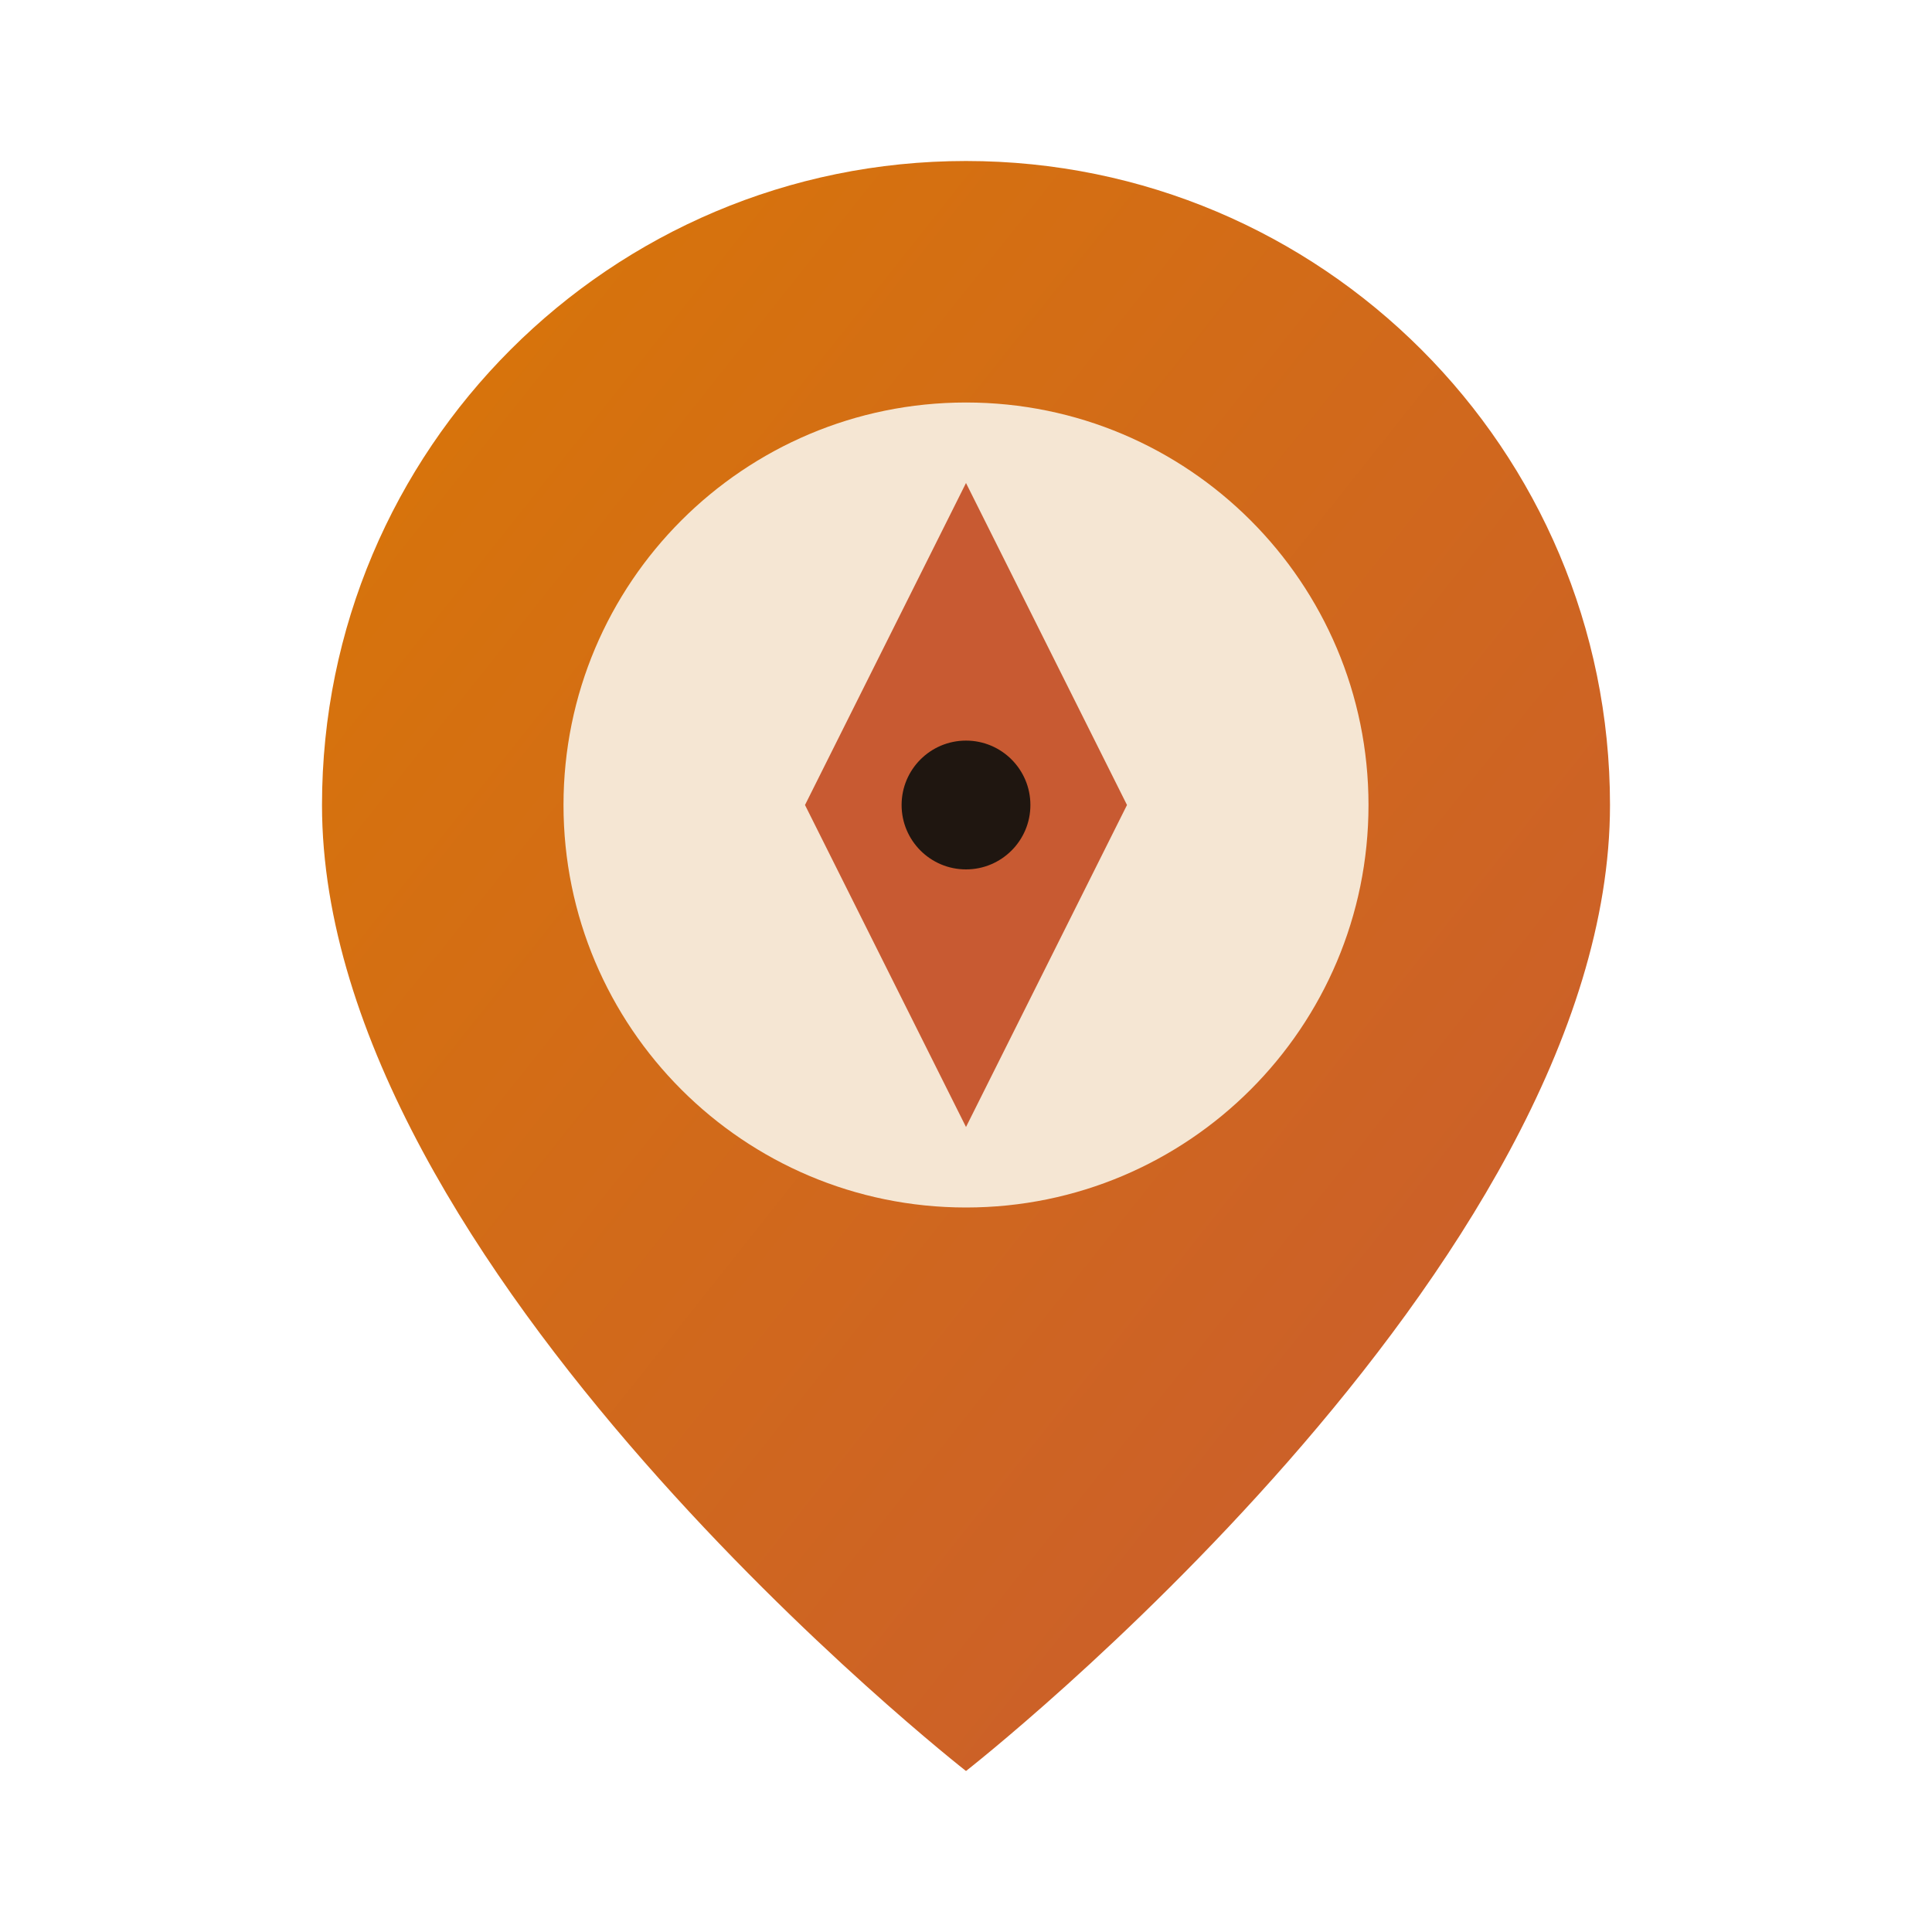
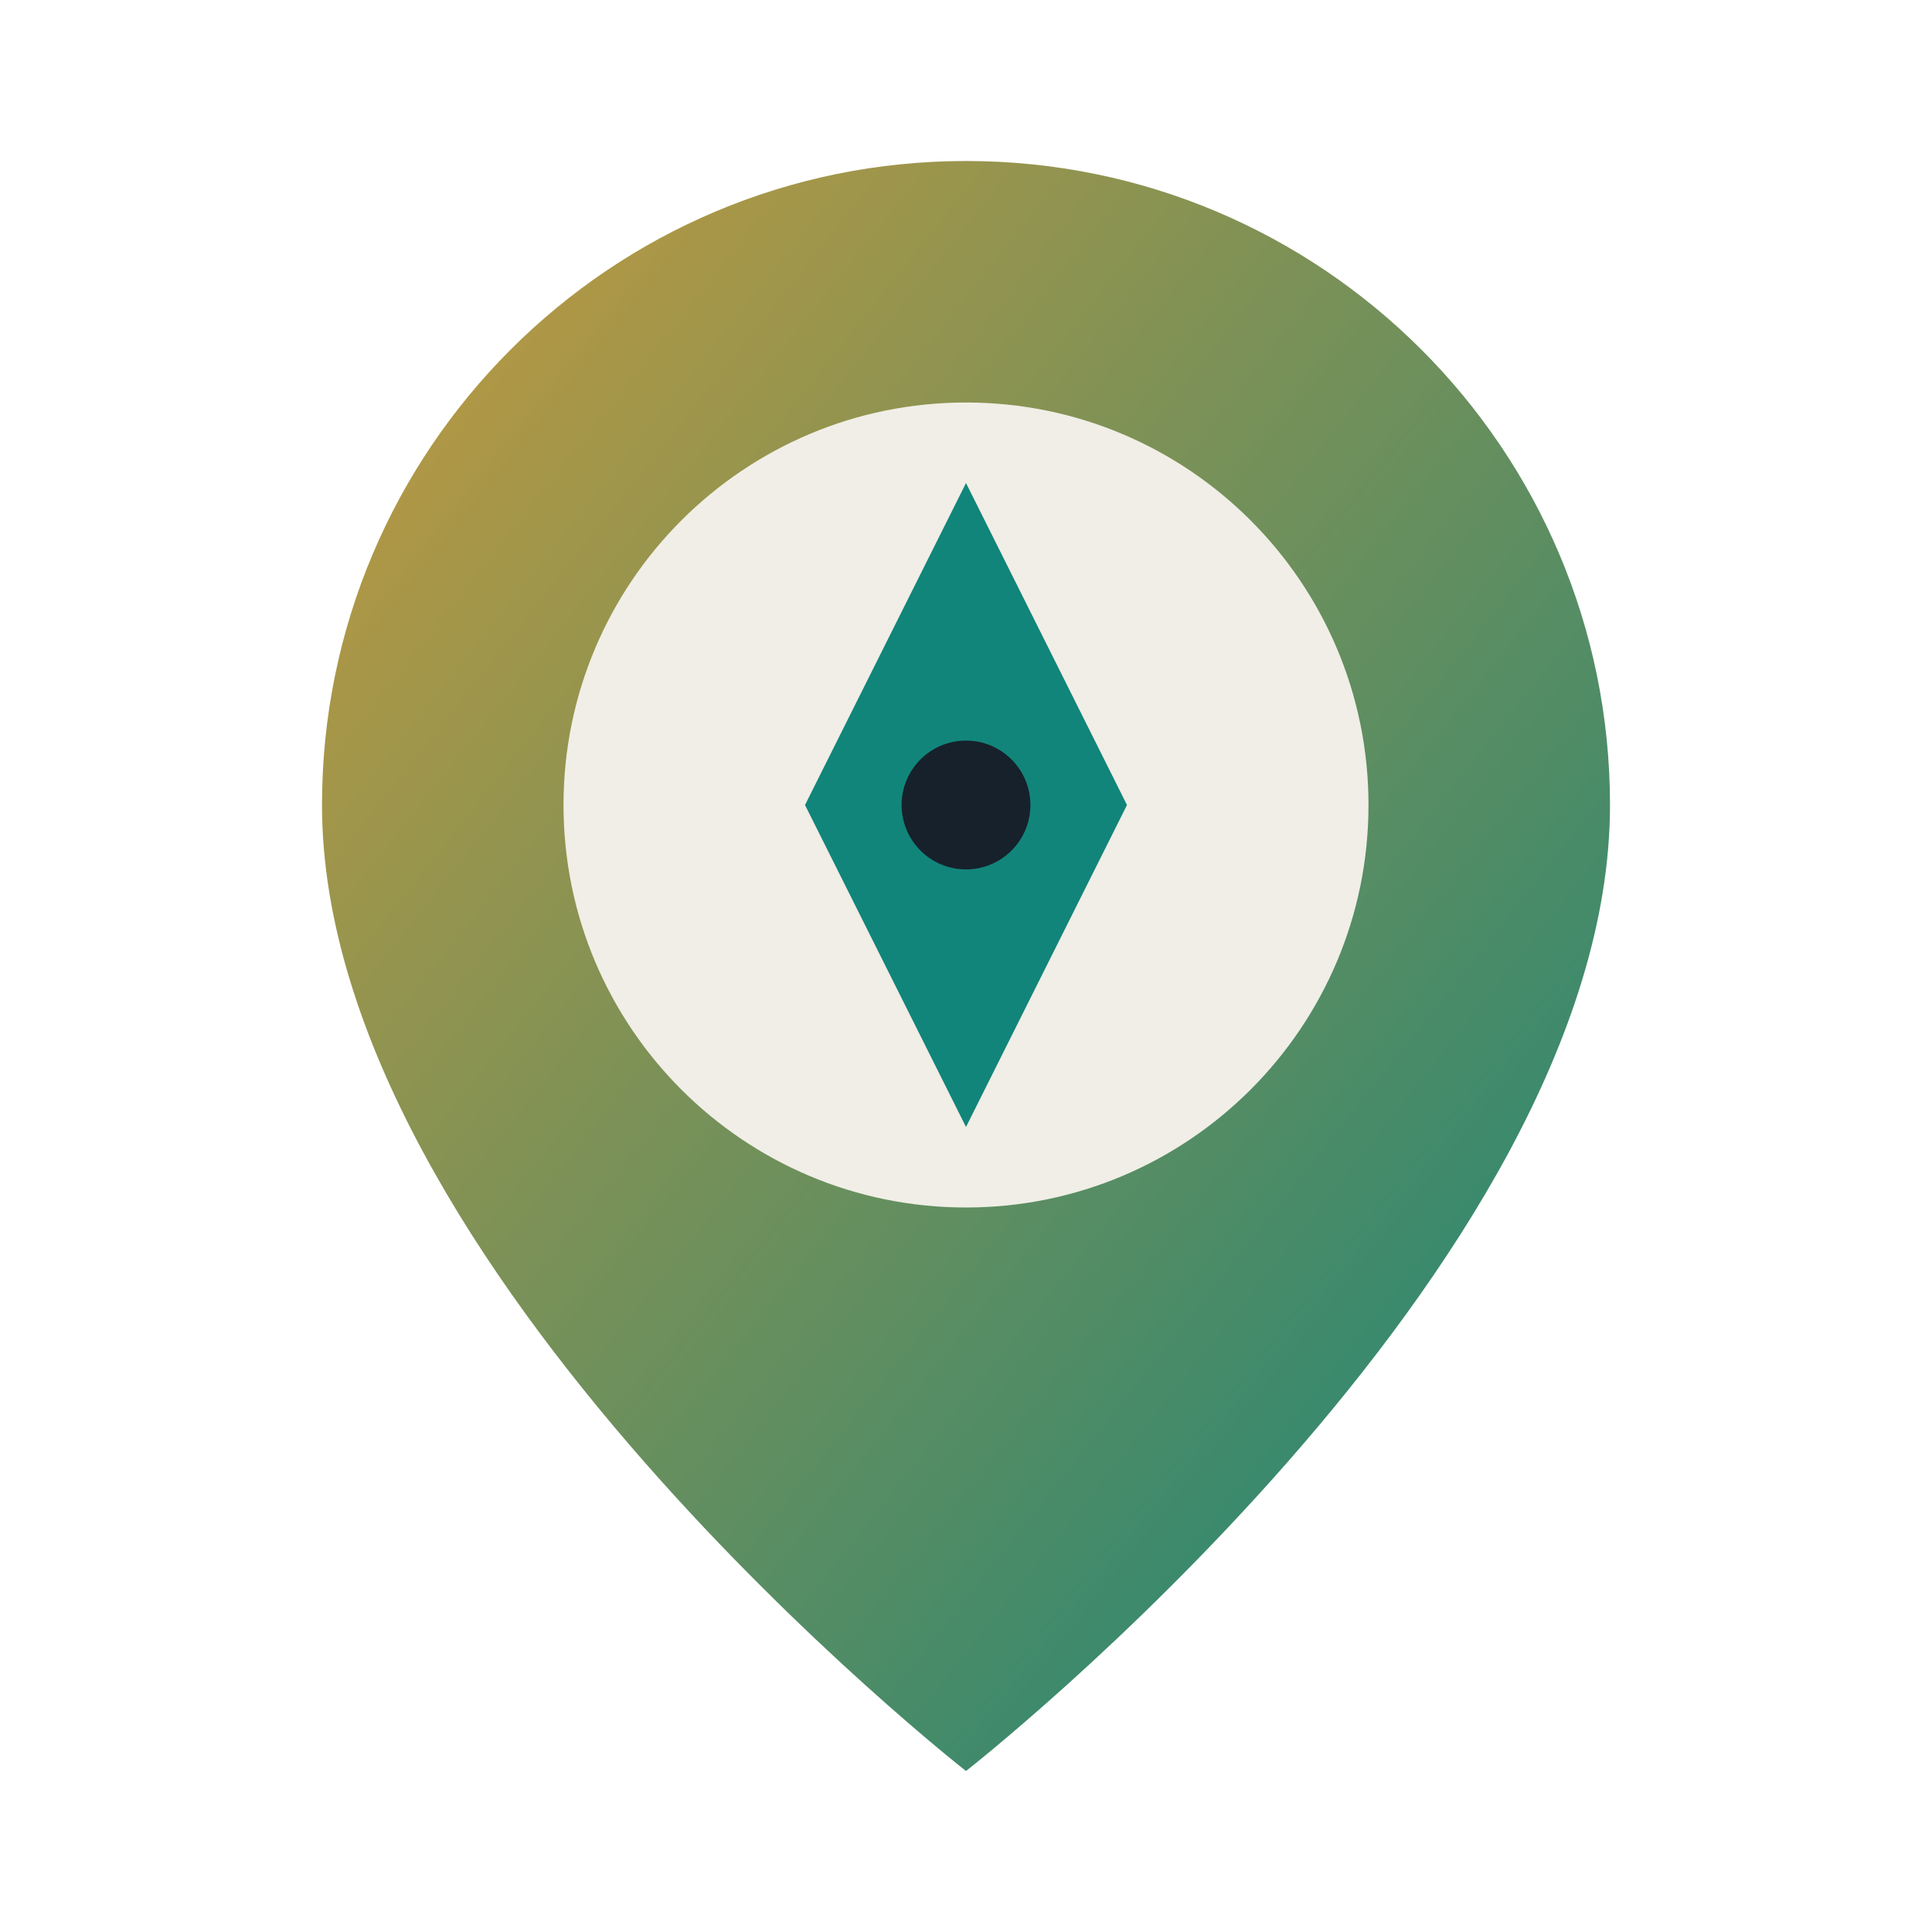
<svg xmlns="http://www.w3.org/2000/svg" viewBox="0 0 48 48">
  <defs>
    <linearGradient id="g" x1="0%" y1="0%" x2="100%" y2="100%">
-       <stop offset="0%" stop-color="#D97706" />
-       <stop offset="100%" stop-color="#C85A32" />
+       <stop offset="0%" stop-color="#C79A3D" />
+       <stop offset="100%" stop-color="#12857B" />
    </linearGradient>
  </defs>
  <path d="M24 4C15.163 4 8 11.163 8 20c0 11.5 16 24 16 24s16-12.5 16-24c0-8.837-7.163-16-16-16z" fill="url(#g)" />
-   <circle cx="24" cy="20" r="10" fill="#F5E6D3" />
-   <path d="M24 12l4 8-4 8-4-8z" fill="#C85A32" />
-   <circle cx="24" cy="20" r="1.6" fill="#1F1610" />
+   <circle cx="24" cy="20" r="10" fill="#F0EEE6" />
+   <path d="M24 12l4 8-4 8-4-8z" fill="#12857B" />
+   <circle cx="24" cy="20" r="1.6" fill="#16212B" />
</svg>
